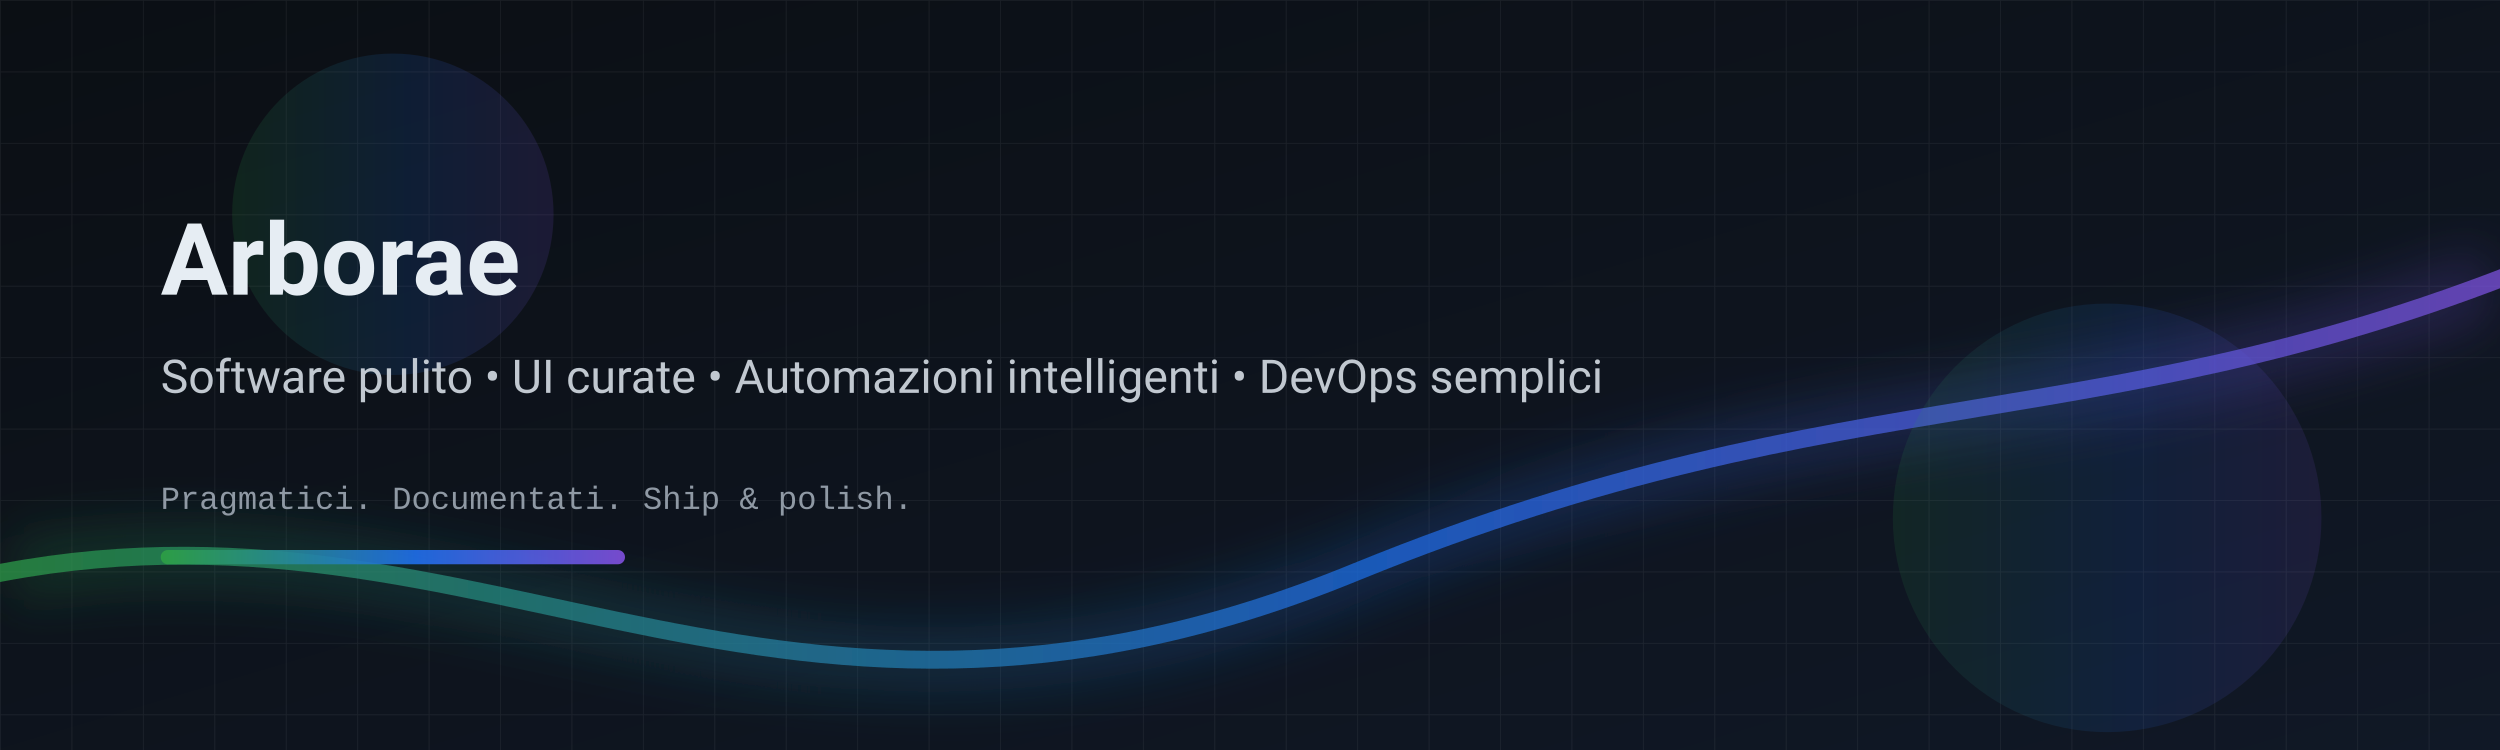
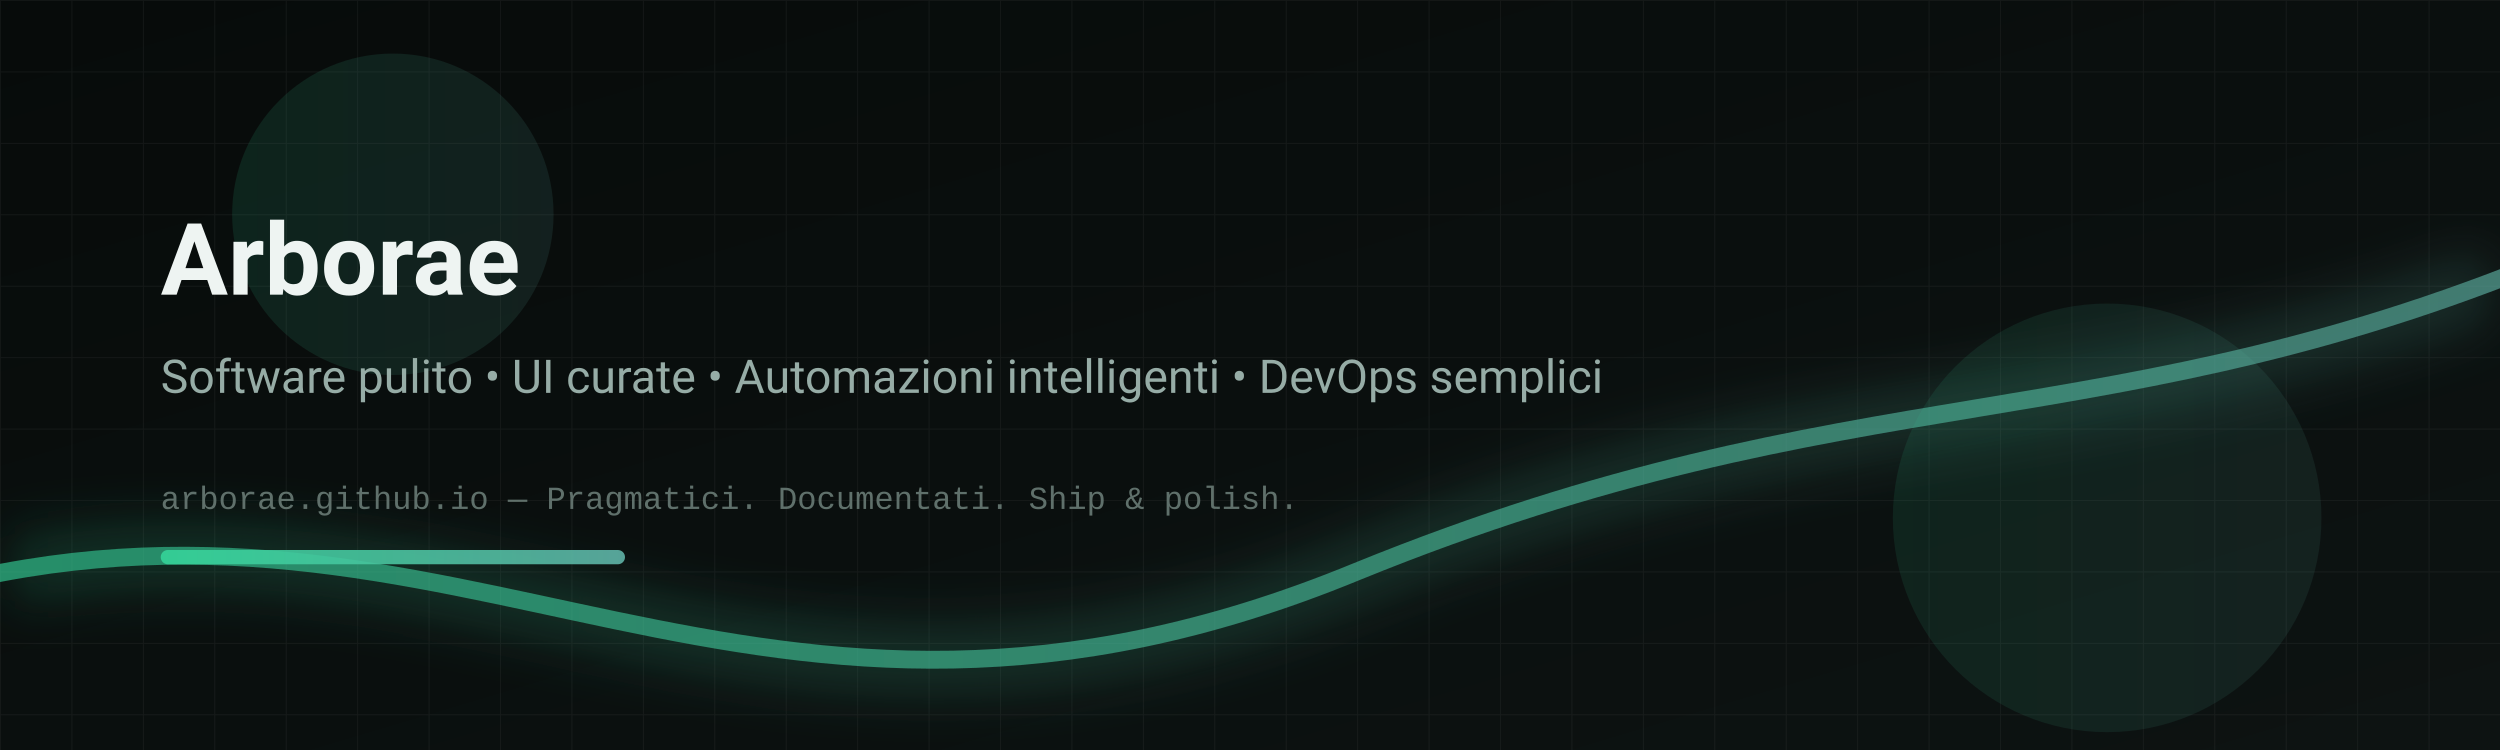
<svg xmlns="http://www.w3.org/2000/svg" width="1400" height="420" viewBox="0 0 1400 420">
  <defs>
    <linearGradient id="bg" x1="0" x2="1" y1="0" y2="1">
-       <stop offset="0" stop-color="#0b0f14" />
-       <stop offset="1" stop-color="#101826" />
+       <stop offset="0" stop-color="#070b0a" />
+       <stop offset="1" stop-color="#0d1312" />
    </linearGradient>
    <linearGradient id="acc" x1="0" x2="1" y1="0" y2="0">
-       <stop offset="0" stop-color="#2ea043" />
-       <stop offset="0.55" stop-color="#1f6feb" />
-       <stop offset="1" stop-color="#8250df" />
+       <stop offset="0" stop-color="#34d399" />
+       <stop offset="1" stop-color="#5fb3a6" />
    </linearGradient>
    <filter id="glow" x="-30%" y="-30%" width="160%" height="160%">
      <feGaussianBlur stdDeviation="18" result="b" />
      <feMerge>
        <feMergeNode in="b" />
        <feMergeNode in="SourceGraphic" />
      </feMerge>
    </filter>
    <pattern id="grid" width="40" height="40" patternUnits="userSpaceOnUse">
-       <path d="M40 0H0V40" fill="none" stroke="#ffffff" stroke-opacity="0.06" />
+       <path d="M40 0H0V40" fill="none" stroke="#ffffff" stroke-opacity="0.05" />
    </pattern>
  </defs>
  <rect width="1400" height="420" fill="url(#bg)" />
  <rect width="1400" height="420" fill="url(#grid)" />
-   <path d="M-40 330 C 260 250, 420 460, 760 320 C 1040 206, 1180 250, 1440 140" stroke="url(#acc)" stroke-width="10" fill="none" opacity="0.75" filter="url(#glow)" />
-   <circle cx="220" cy="120" r="90" fill="url(#acc)" opacity="0.14" />
-   <circle cx="1180" cy="290" r="120" fill="url(#acc)" opacity="0.12" />
-   <text x="90" y="165" font-family="ui-sans-serif, system-ui, -apple-system, Segoe UI, Roboto, Ubuntu, Cantarell, Noto Sans, Helvetica, Arial" font-size="56" fill="#e6edf3" font-weight="700">Arborae</text>
-   <text x="90" y="220" font-family="ui-sans-serif, system-ui, -apple-system, Segoe UI, Roboto, Ubuntu, Cantarell, Noto Sans, Helvetica, Arial" font-size="26" fill="#c9d1d9" opacity="0.95">Software pulito • UI curate • Automazioni intelligenti • DevOps semplici</text>
-   <text x="90" y="285" font-family="ui-monospace, SFMono-Regular, Menlo, Monaco, Consolas, Liberation Mono, Courier New, monospace" font-size="18" fill="#9da7b3" opacity="0.9">Pragmatici. Documentati. Ship &amp; polish.</text>
+   <path d="M-40 330 C 260 250, 420 460, 760 320 C 1040 206, 1180 250, 1440 140" stroke="url(#acc)" stroke-width="10" fill="none" opacity="0.65" filter="url(#glow)" />
+   <circle cx="220" cy="120" r="90" fill="url(#acc)" opacity="0.12" />
+   <circle cx="1180" cy="290" r="120" fill="url(#acc)" opacity="0.1" />
+   <text x="90" y="165" font-family="ui-sans-serif, system-ui, -apple-system, Segoe UI, Roboto, Ubuntu, Cantarell, Noto Sans, Helvetica, Arial" font-size="56" fill="#eef4f2" font-weight="700">Arborae</text>
+   <text x="90" y="220" font-family="ui-sans-serif, system-ui, -apple-system, Segoe UI, Roboto, Ubuntu, Cantarell, Noto Sans, Helvetica, Arial" font-size="26" fill="#9db3ad" opacity="0.95">Software pulito • UI curate • Automazioni intelligenti • DevOps semplici</text>
+   <text x="90" y="285" font-family="ui-monospace, SFMono-Regular, Menlo, Monaco, Consolas, Liberation Mono, Courier New, monospace" font-size="18" fill="#64756f" opacity="0.95">arborae.github.io — Pragmatici. Documentati. Ship &amp; polish.</text>
  <rect x="90" y="308" width="260" height="8" rx="4" fill="url(#acc)" opacity="0.9" />
</svg>
